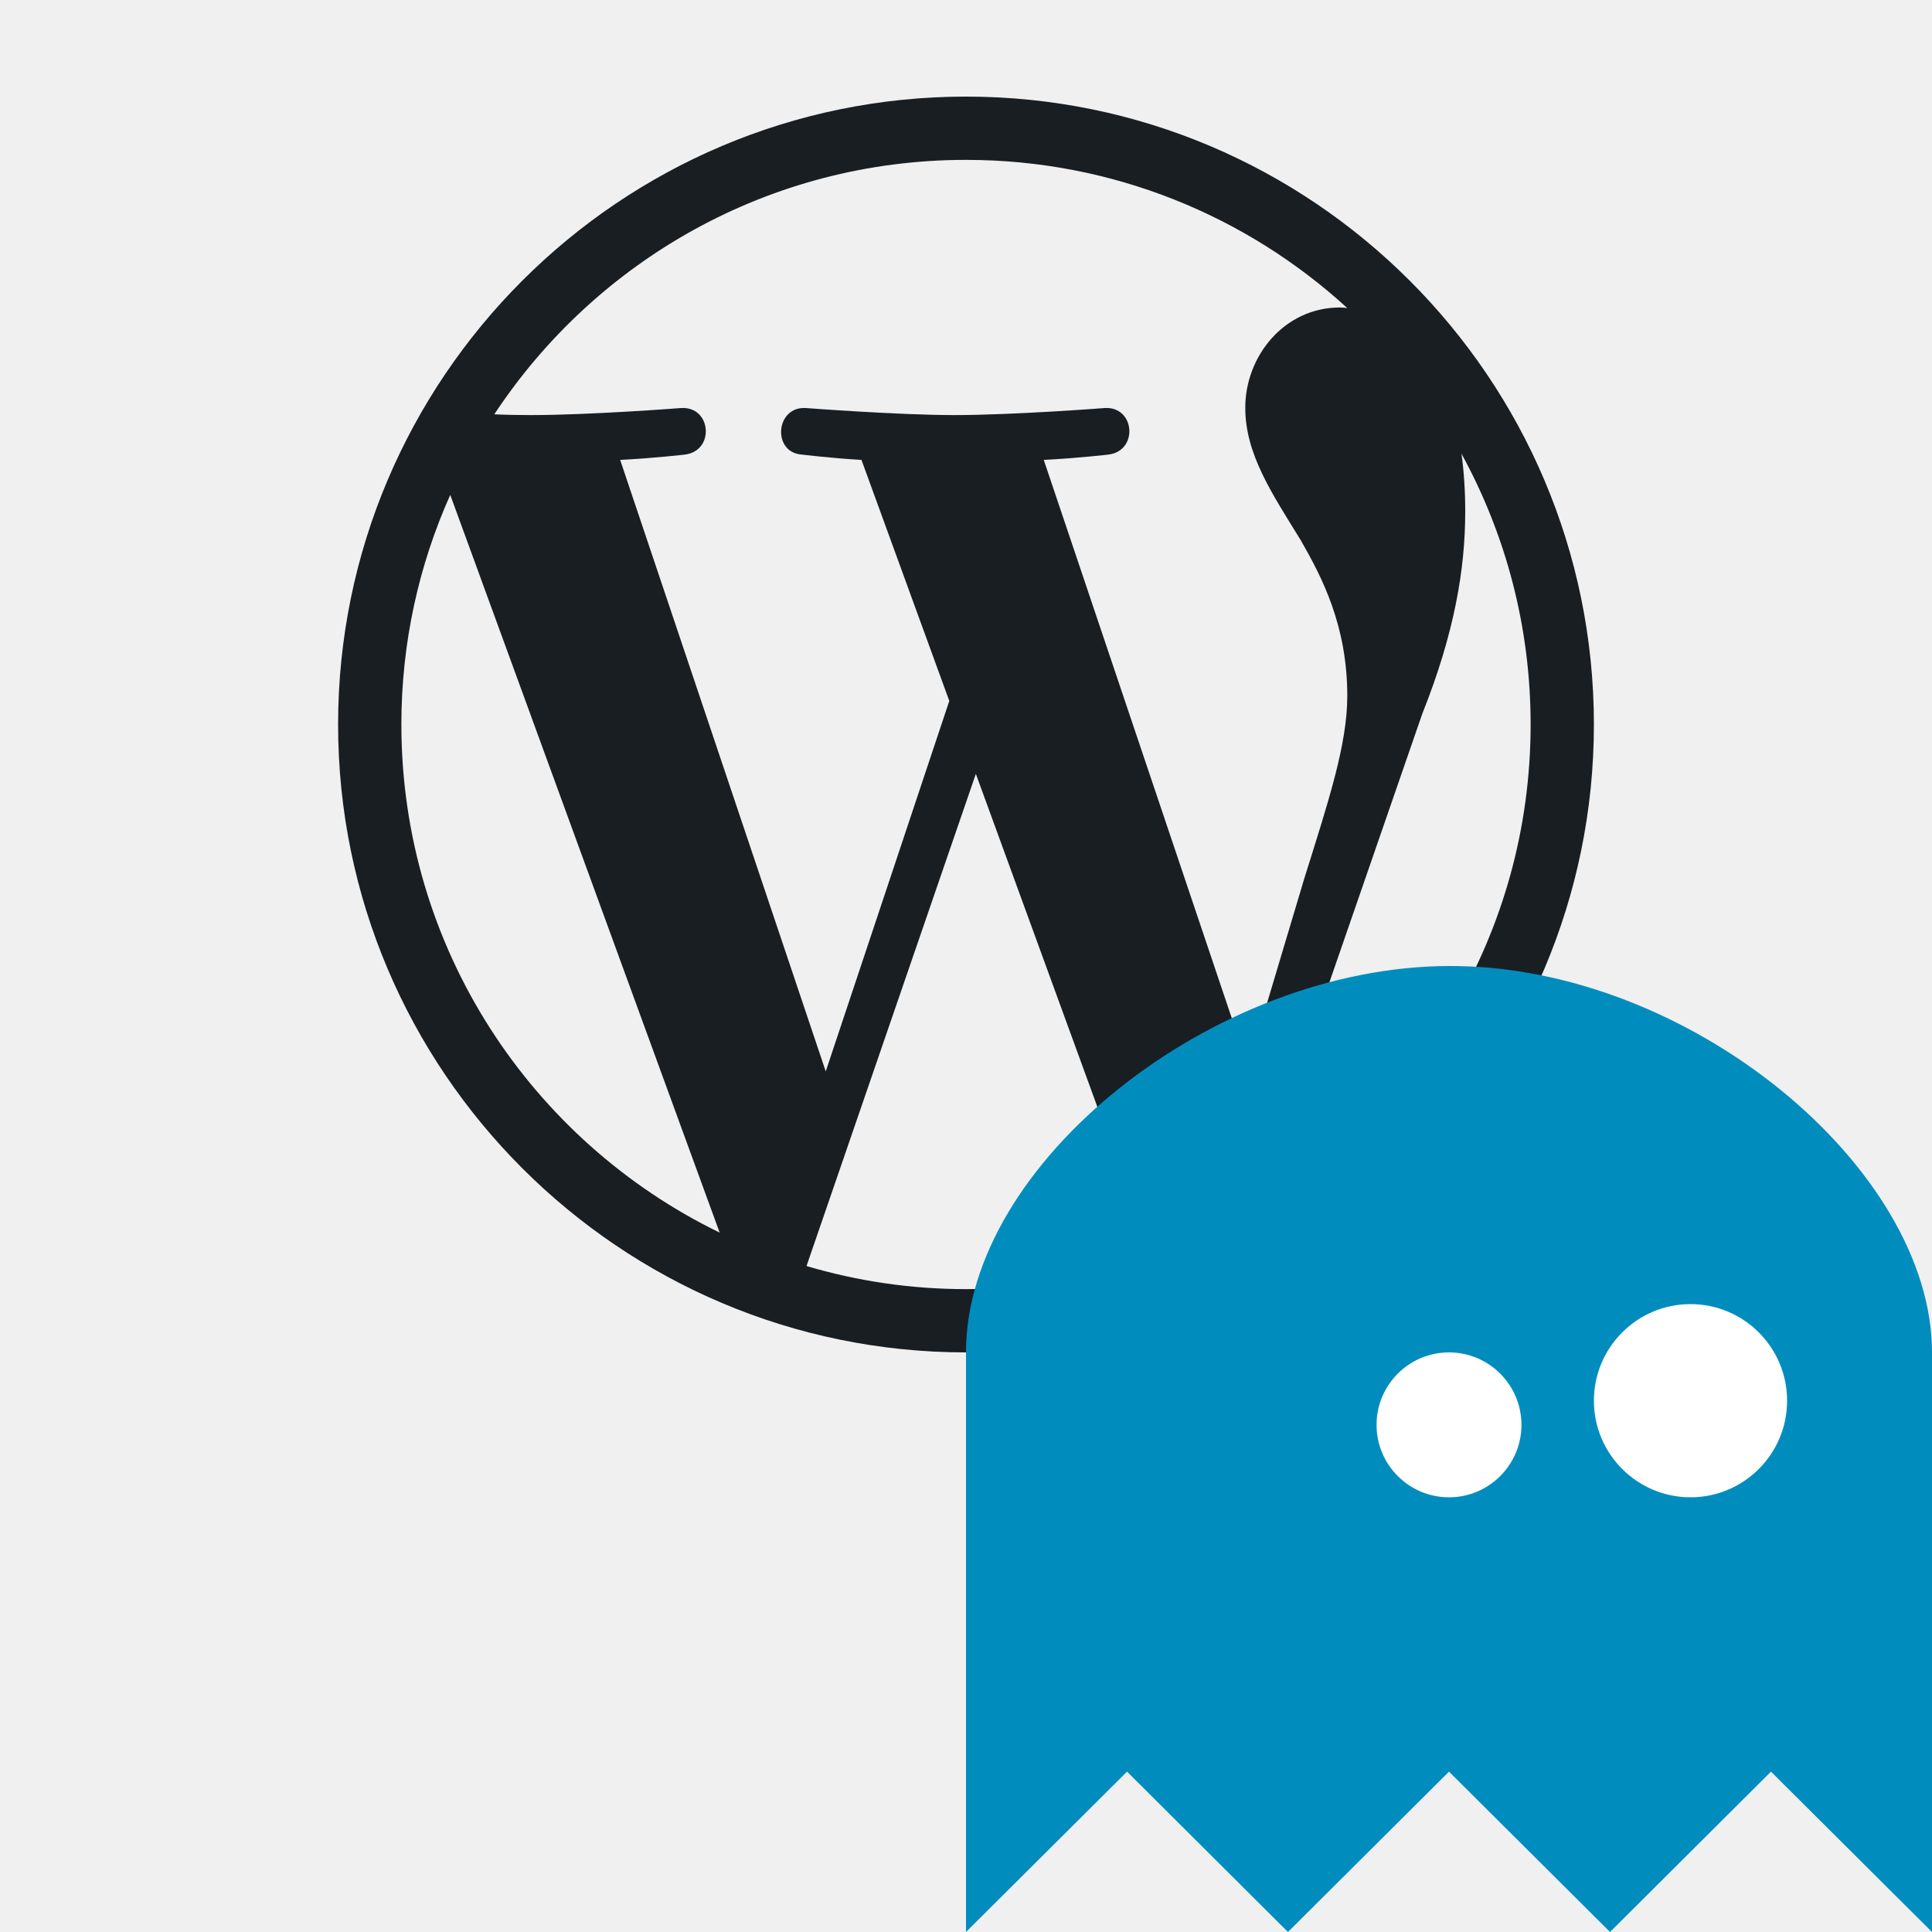
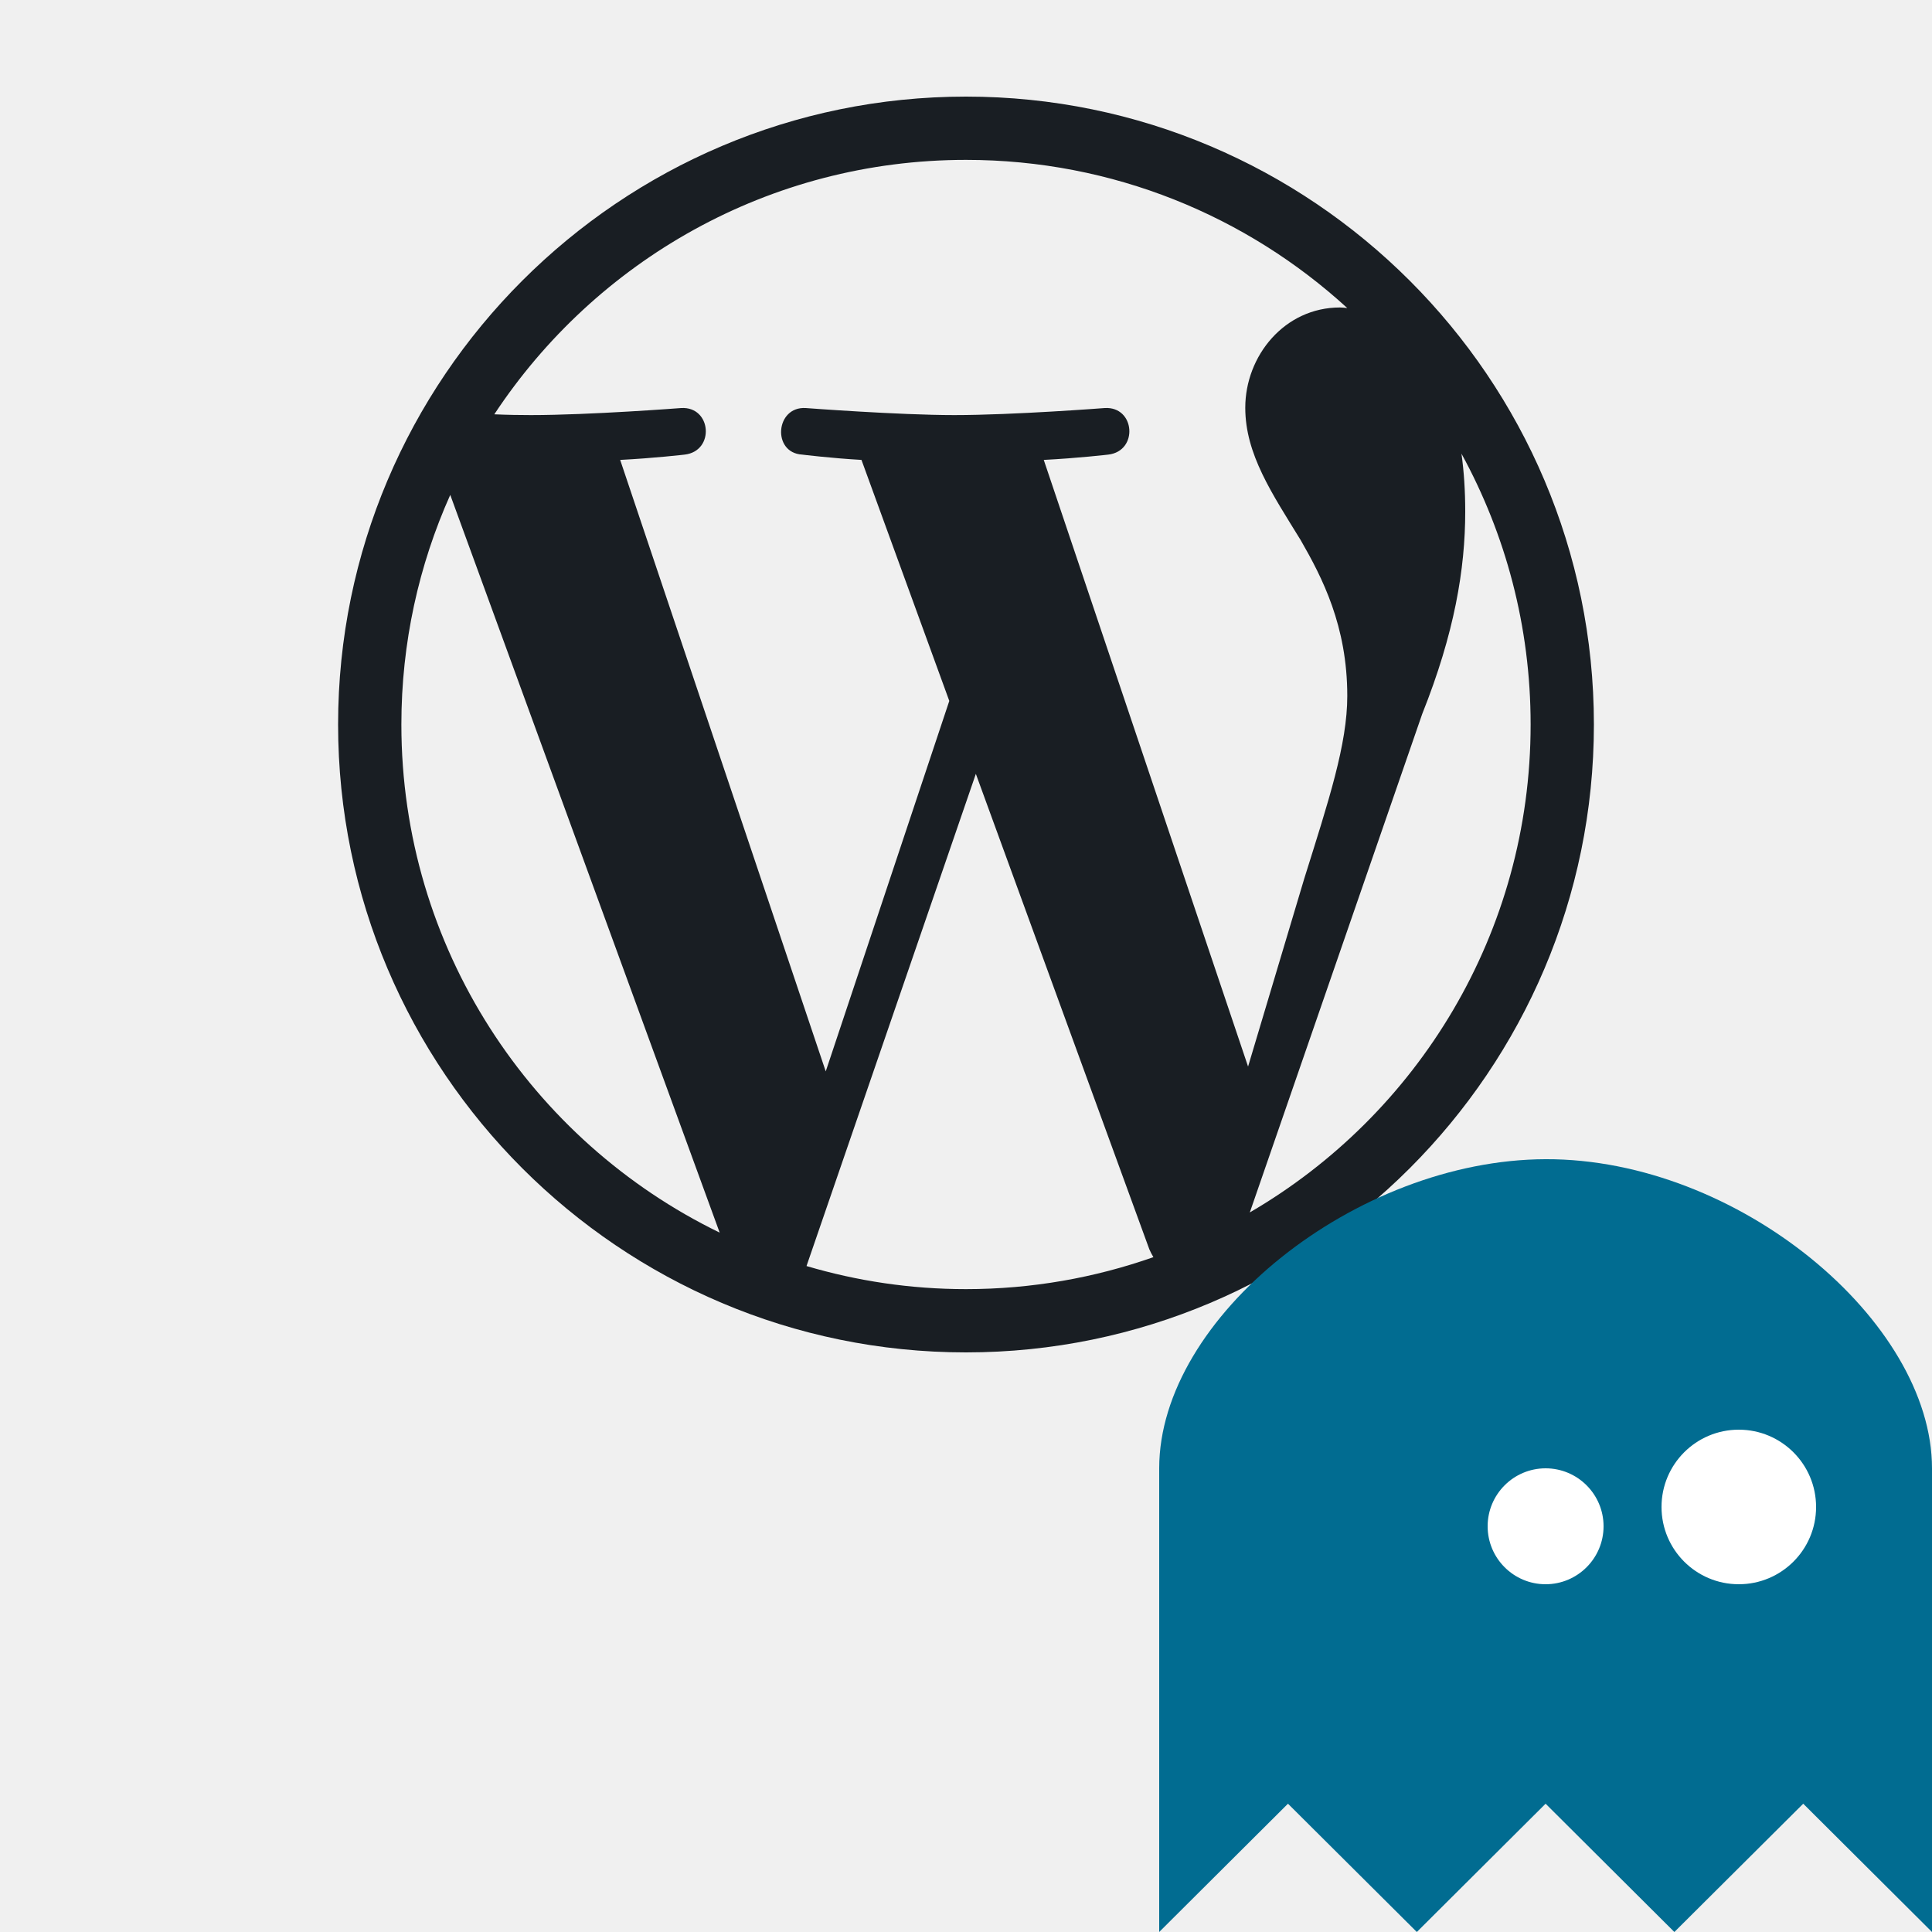
- <svg xmlns="http://www.w3.org/2000/svg" xmlns:xlink="http://www.w3.org/1999/xlink" width="20" height="20" viewBox="0 0 20 20" version="1.1">
-   <g id="Canvas" transform="translate(415 432)">
-     <clipPath id="clip-0" clip-rule="evenodd">
-       <path d="M -415 -432L -395 -432L -395 -412L -415 -412L -415 -432Z" fill="#FFFFFF" />
-     </clipPath>
-     <g id="icon-box" clip-path="url(#clip-0)">
-       <g id="Group">
-         <g id="Vector">
-           <use xlink:href="#path0_fill" transform="translate(-411.5 -431)" fill="#191E23" />
-         </g>
-       </g>
-       <clipPath id="clip-1" clip-rule="evenodd">
-         <path d="M -405 -422L -395 -422L -395 -412L -405 -412L -405 -422Z" fill="#FFFFFF" />
-       </clipPath>
-       <g id="Logo" clip-path="url(#clip-1)">
-         <g id="Vector">
-           <use xlink:href="#path1_fill" transform="translate(-405 -422)" fill="#008DBE" />
-         </g>
-         <g id="Ellipse">
-           <use xlink:href="#path2_fill" transform="translate(-400.75 -418)" fill="#FFFFFF" />
-         </g>
-         <g id="Ellipse">
-           <use xlink:href="#path3_fill" transform="translate(-398.5 -418.5)" fill="#FFFFFF" />
-         </g>
-       </g>
+ <svg xmlns="http://www.w3.org/2000/svg" width="20" height="20" viewBox="0 0 20 20" fill="none">
+   <g id="icon-box">
+     <g id="Group">
+       <path id="Vector" d="M6.5 0C2.917 0 0 2.915 0 6.5C0 10.083 2.917 13 6.5 13C10.083 13 13 10.083 13 6.5C13 2.915 10.083 0 6.5 0ZM0.655 6.5C0.655 5.653 0.836 4.849 1.161 4.123L3.95 11.76C2 10.812 0.655 8.812 0.655 6.5ZM6.5 12.345C5.926 12.345 5.373 12.261 4.849 12.106L6.602 7.011L8.398 11.933C8.411 11.962 8.424 11.988 8.44 12.014C7.834 12.227 7.181 12.345 6.5 12.345ZM7.305 3.761C7.656 3.743 7.973 3.706 7.973 3.706C8.287 3.669 8.251 3.205 7.936 3.224C7.936 3.224 6.99 3.297 6.379 3.297C5.805 3.297 4.841 3.224 4.841 3.224C4.526 3.205 4.49 3.688 4.804 3.706C4.804 3.706 5.103 3.743 5.418 3.761L6.327 6.256L5.048 10.091L2.92 3.761C3.271 3.743 3.588 3.706 3.588 3.706C3.903 3.669 3.866 3.205 3.551 3.224C3.551 3.224 2.605 3.297 1.995 3.297C1.884 3.297 1.756 3.295 1.617 3.289C2.663 1.704 4.458 0.655 6.5 0.655C8.02 0.655 9.407 1.237 10.447 2.189C10.421 2.186 10.397 2.183 10.371 2.183C9.797 2.183 9.391 2.684 9.391 3.221C9.391 3.703 9.669 4.11 9.965 4.592C10.188 4.98 10.447 5.48 10.447 6.204C10.447 6.704 10.256 7.284 10.002 8.094L9.42 10.041L7.305 3.761ZM9.438 11.551L11.223 6.39C11.556 5.556 11.668 4.891 11.668 4.296C11.668 4.081 11.655 3.882 11.629 3.696C12.085 4.529 12.345 5.483 12.345 6.5C12.345 8.657 11.176 10.539 9.438 11.551Z" transform="translate(3.5 1)" fill="#191E23" />
+     </g>
+     <g id="Logo" clip-path="url(#clip0)">
+       <path id="Vector_2" d="M0 8V3.2C0 1.637 2.039 0.006 4 2.44141e-05C5.99 -0.006 8 1.676 8 3.2V8L6.667 6.672L5.333 8L4 6.672L2.667 8L1.333 6.672L0 8Z" transform="translate(12 11.9999)" fill="#016C91" />
+       <path id="Ellipse" d="M1.2 0.6C1.2 0.931 0.931 1.2 0.6 1.2C0.269 1.2 0 0.931 0 0.6C0 0.269 0.269 0 0.6 0C0.931 0 1.2 0.269 1.2 0.6Z" transform="translate(15.4 15.2)" fill="white" />
+       <path id="Ellipse_2" d="M1.6 0.8C1.6 1.242 1.242 1.6 0.8 1.6C0.358 1.6 0 1.242 0 0.8C0 0.358 0.358 0 0.8 0C1.242 0 1.6 0.358 1.6 0.8Z" transform="translate(17.2 14.8)" fill="white" />
    </g>
  </g>
  <defs>
-     <path id="path0_fill" d="M 6.5 0C 2.917 0 0 2.915 0 6.5C 0 10.083 2.917 13 6.5 13C 10.083 13 13 10.083 13 6.5C 13 2.915 10.083 0 6.5 0ZM 0.655 6.5C 0.655 5.653 0.836 4.849 1.161 4.123L 3.95 11.76C 2 10.812 0.655 8.812 0.655 6.5ZM 6.5 12.345C 5.926 12.345 5.373 12.261 4.849 12.106L 6.602 7.011L 8.398 11.933C 8.411 11.962 8.424 11.988 8.44 12.014C 7.834 12.227 7.181 12.345 6.5 12.345L 6.5 12.345ZM 7.305 3.761C 7.656 3.743 7.973 3.706 7.973 3.706C 8.287 3.669 8.251 3.205 7.936 3.224C 7.936 3.224 6.99 3.297 6.379 3.297C 5.805 3.297 4.841 3.224 4.841 3.224C 4.526 3.205 4.49 3.688 4.804 3.706C 4.804 3.706 5.103 3.743 5.418 3.761L 6.327 6.256L 5.048 10.091L 2.92 3.761C 3.271 3.743 3.588 3.706 3.588 3.706C 3.903 3.669 3.866 3.205 3.551 3.224C 3.551 3.224 2.605 3.297 1.995 3.297C 1.884 3.297 1.756 3.295 1.617 3.289C 2.663 1.704 4.458 0.655 6.5 0.655C 8.02 0.655 9.407 1.237 10.447 2.189C 10.421 2.186 10.397 2.183 10.371 2.183C 9.797 2.183 9.391 2.684 9.391 3.221C 9.391 3.703 9.669 4.11 9.965 4.592C 10.188 4.98 10.447 5.48 10.447 6.204C 10.447 6.704 10.256 7.284 10.002 8.094L 9.42 10.041L 7.305 3.761L 7.305 3.761ZM 9.438 11.551L 11.223 6.39C 11.556 5.556 11.668 4.891 11.668 4.296C 11.668 4.081 11.655 3.882 11.629 3.696C 12.085 4.529 12.345 5.483 12.345 6.5C 12.345 8.657 11.176 10.539 9.438 11.551L 9.438 11.551Z" />
-     <path id="path1_fill" d="M 0 10L 0 4C 0 2.047 2.549 0.008 5 3.05176e-05C 7.488 -0.008 10 2.095 10 4L 10 10L 8.333 8.34L 6.667 10L 5 8.34L 3.333 10L 1.667 8.34L 0 10Z" />
-     <path id="path2_fill" d="M 1.5 0.75C 1.5 1.164 1.164 1.5 0.75 1.5C 0.336 1.5 0 1.164 0 0.75C 0 0.336 0.336 0 0.75 0C 1.164 0 1.5 0.336 1.5 0.75Z" />
-     <path id="path3_fill" d="M 2 1C 2 1.552 1.552 2 1 2C 0.448 2 0 1.552 0 1C 0 0.448 0.448 0 1 0C 1.552 0 2 0.448 2 1Z" />
+     <clipPath id="clip0">
+       <rect width="8" height="8" fill="white" transform="translate(12 12)" />
+     </clipPath>
  </defs>
</svg>
